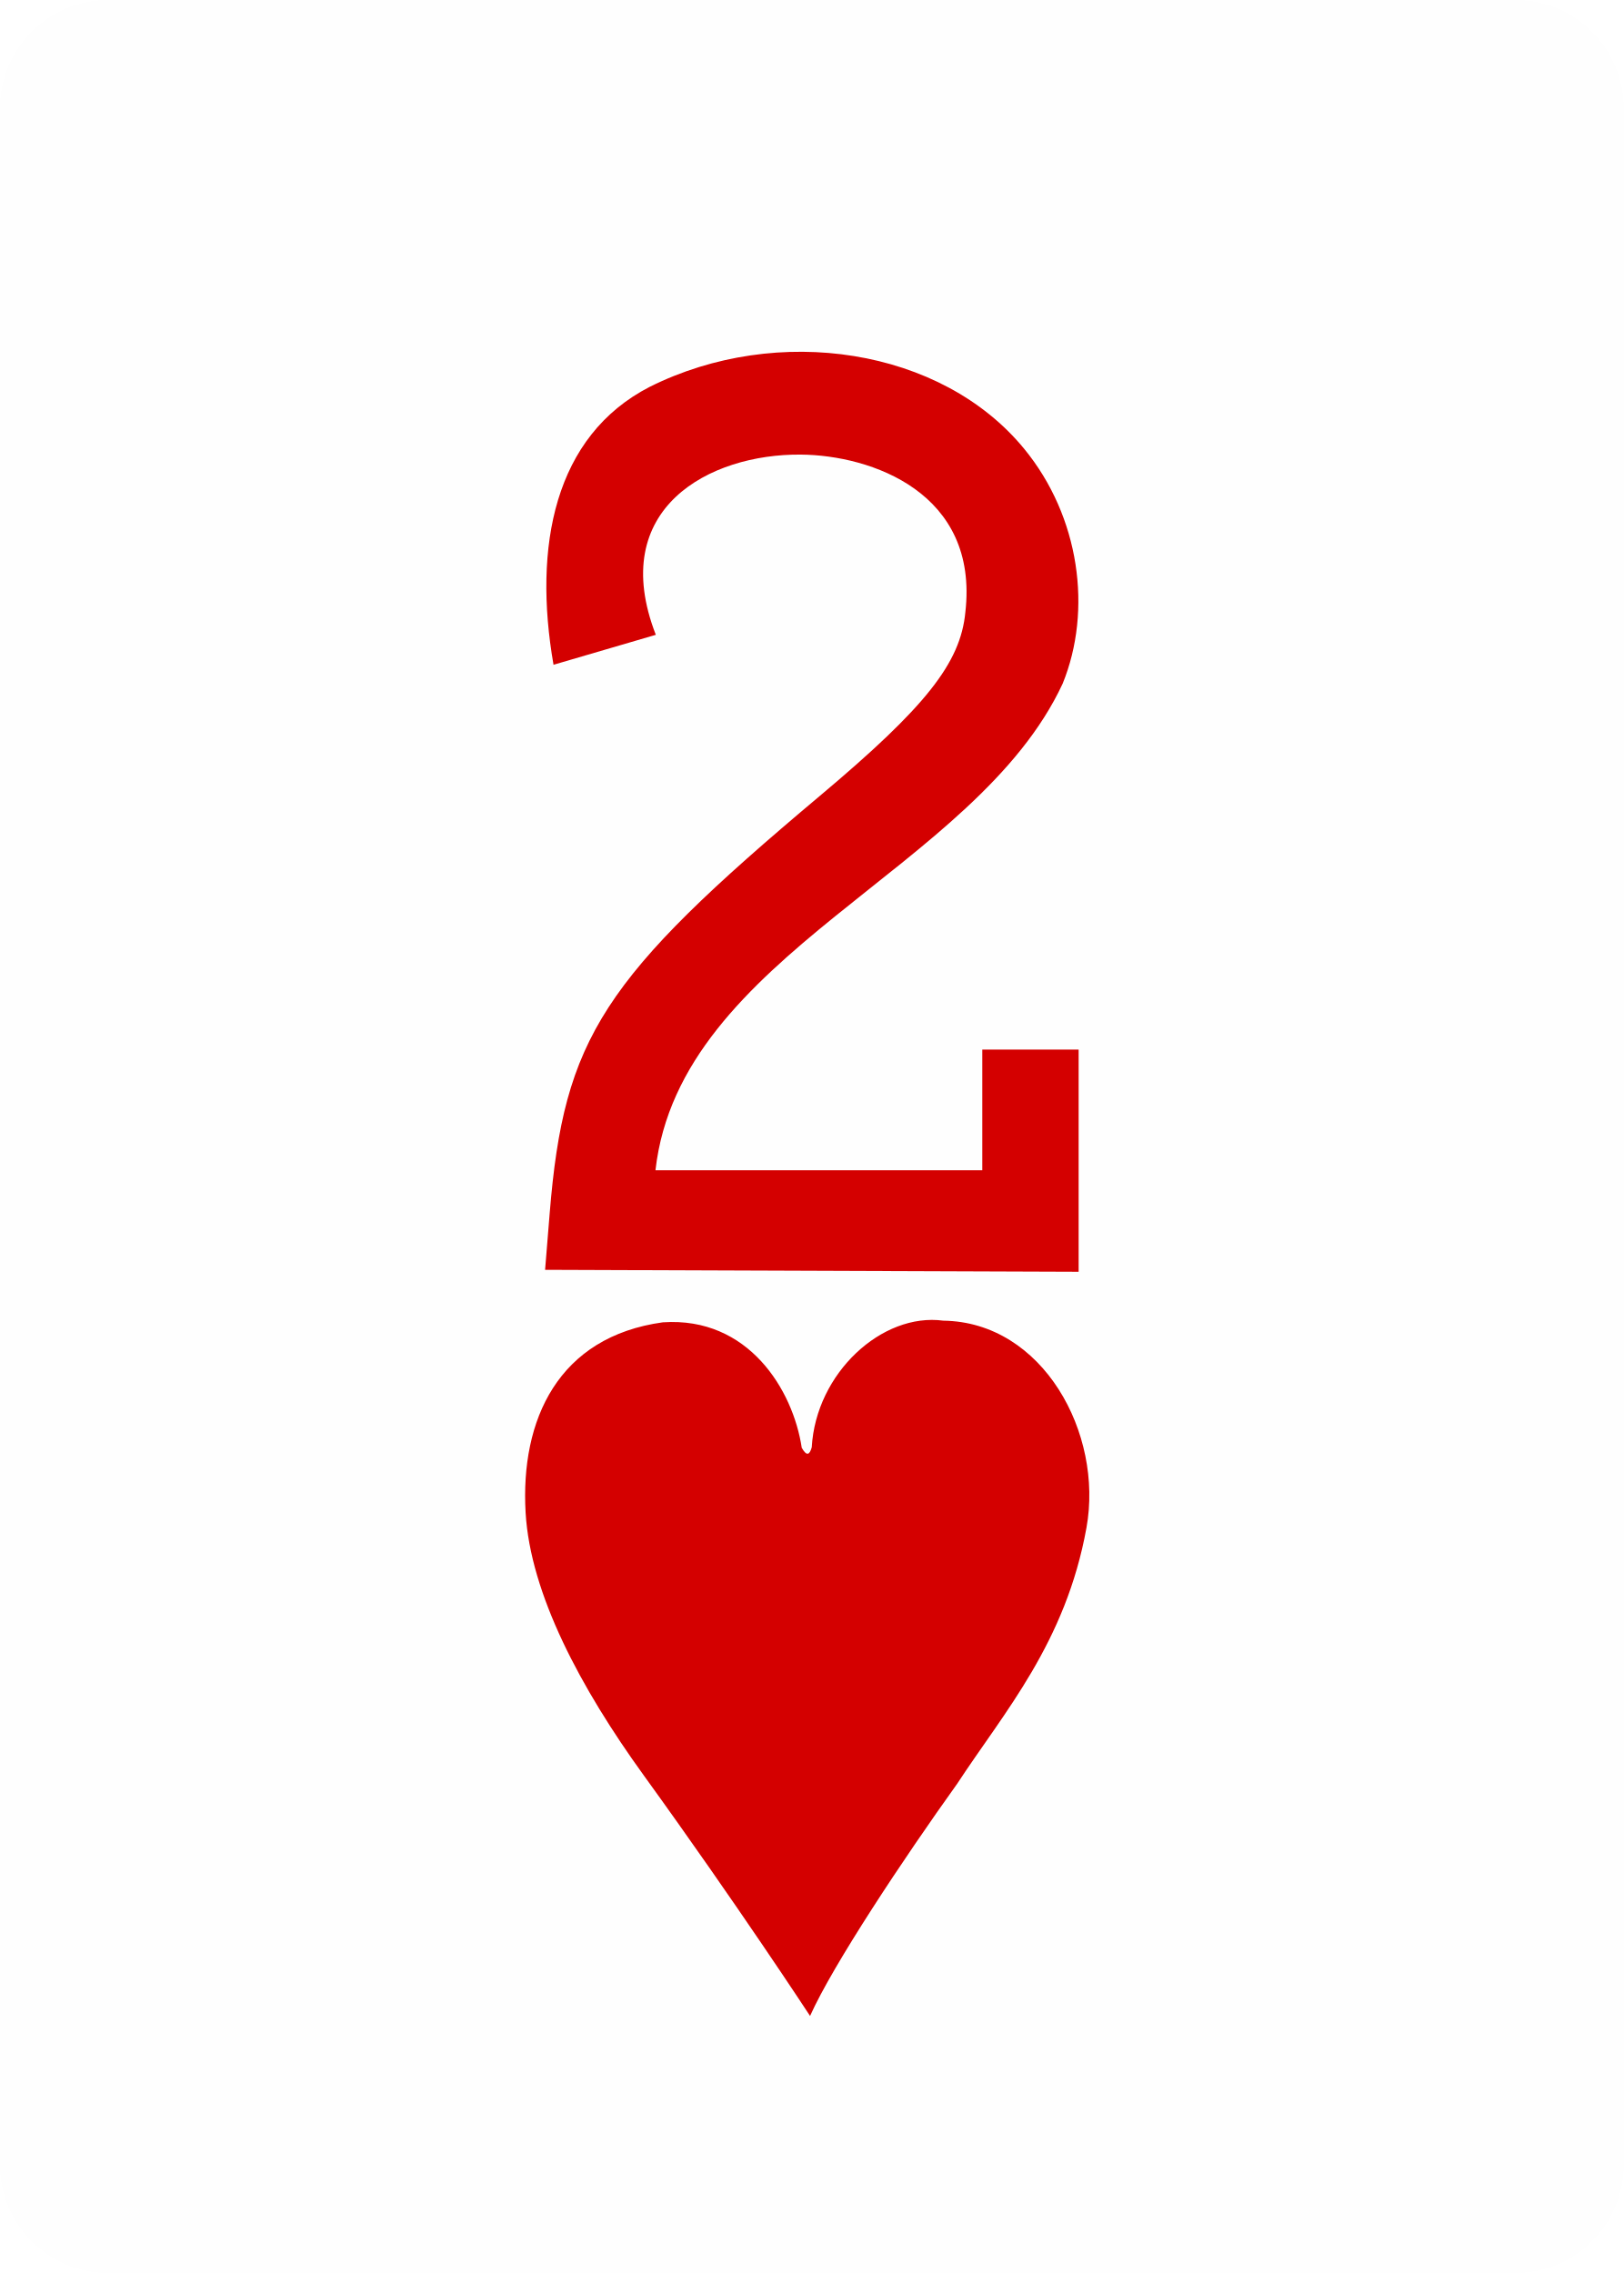
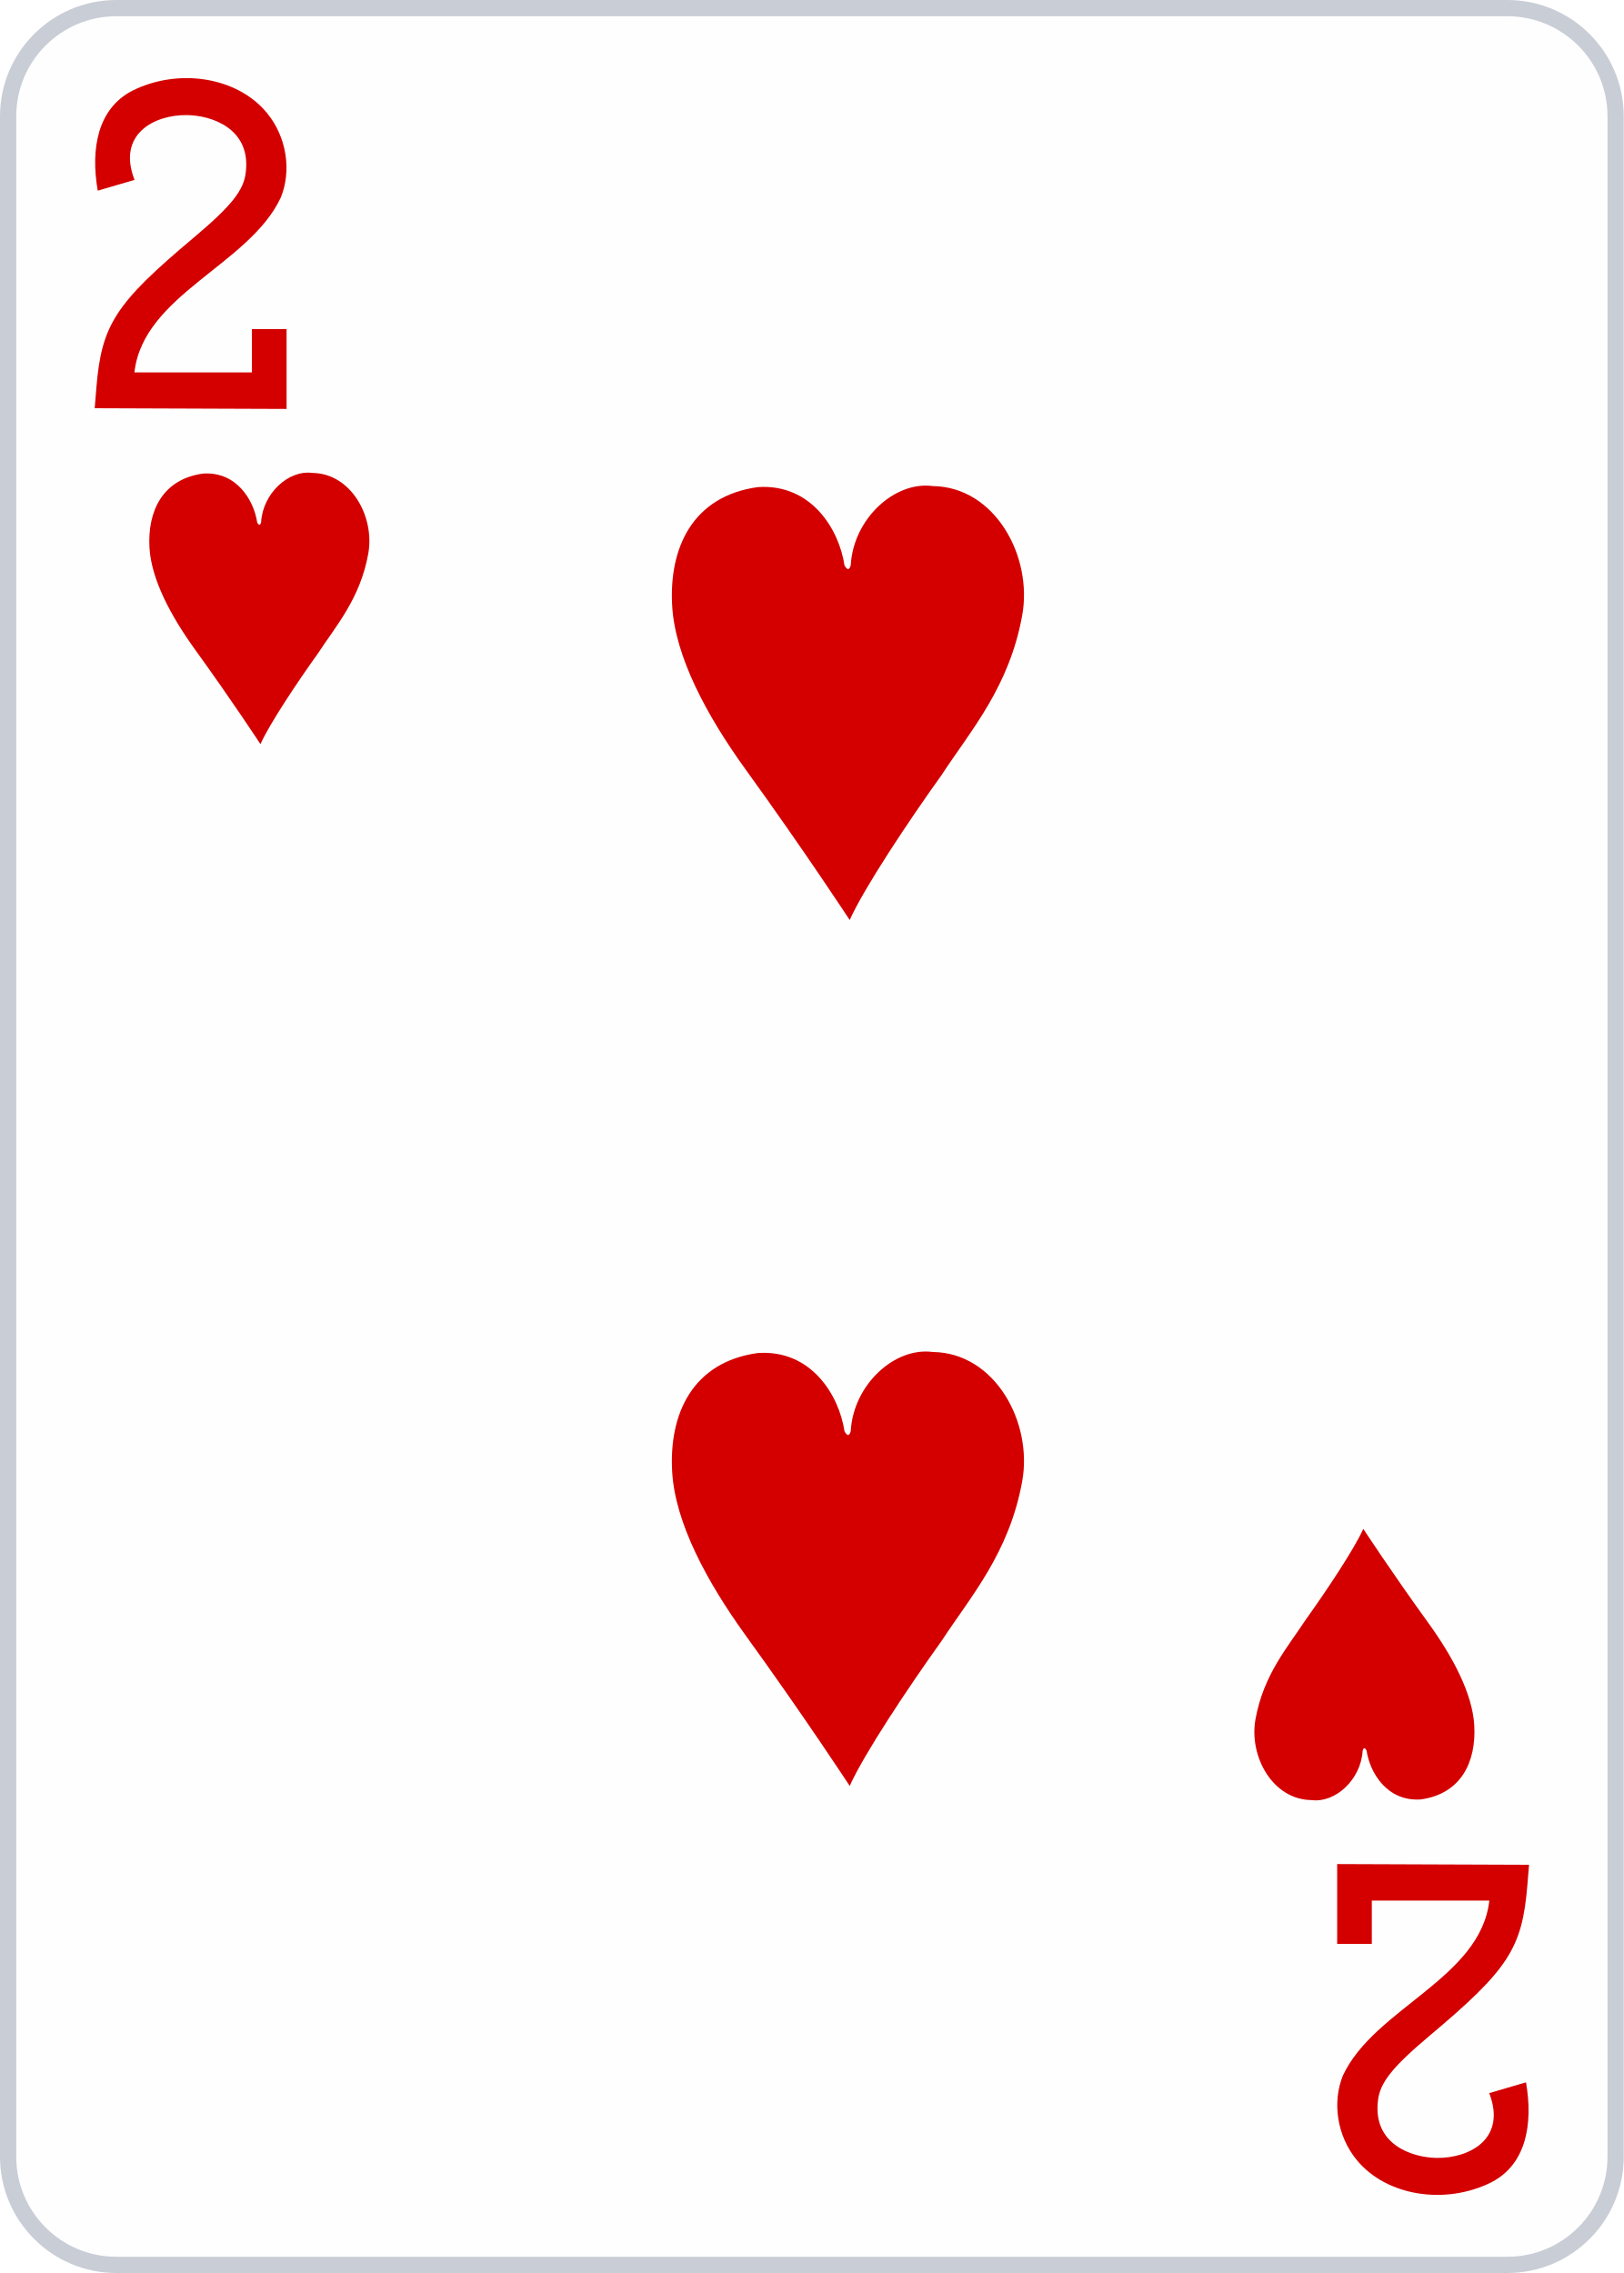
<svg xmlns="http://www.w3.org/2000/svg" viewBox="0 0 120 168">
-   <rect x="0" y="0" width="120" height="168" rx="8" fill="#fefefe" />
-   <path d="M0 32.676l.164-2.018c.51-6.24 1.875-8.348 9.623-14.856 3.76-3.16 4.994-4.717 5.168-6.525.49-4.26-3.352-5.592-5.855-5.613-3.24-.03-6.91 1.91-5.16 6.414L.3 11.144c-.732-4.2.02-8.142 3.427-9.893C8.275-1.02 14.11-.13 17.05 3.46c1.98 2.414 2.43 5.746 1.368 8.355-3.1 6.67-13.62 9.605-14.49 17.318h11.63V24.84h3.428v7.907L0 32.677z" transform="matrix(2.0768 0 0 2.0768 40.284 25.990)" fill="#d40000" />
-   <path d="M16.49.2c7.12-.476 10.832 5.638 11.557 10.455.432.766.668.55.834-.042.35-6.186 5.86-11.24 10.96-10.55 8.3.108 13.35 9.393 11.93 17.25-1.73 9.6-6.875 15.38-10.77 21.333C36.586 44.81 30.656 53.716 28.74 58c0 0-6.027-9.222-13.87-20.067-5.243-7.252-9.44-15.11-9.83-21.875-.447-7.73 2.71-14.66 11.45-15.86z" transform="matrix(0.887 0 0 0.887 34.374 97.556)" fill="#d40000" />
+   <rect x="0.6" y="0.6" width="118.8" height="166.8" rx="8" fill="#fefefe" stroke="#c9cdd6" stroke-width="1.2" />
+   <g transform="translate(-7.486,-3.576) scale(0.35959)">
+     <path d="M0 32.676l.164-2.018c.51-6.24 1.875-8.348 9.623-14.856 3.76-3.16 4.994-4.717 5.168-6.525.49-4.26-3.352-5.592-5.855-5.613-3.24-.03-6.91 1.91-5.16 6.414L.3 11.144c-.732-4.2.02-8.142 3.427-9.893C8.275-1.02 14.11-.13 17.05 3.46c1.98 2.414 2.43 5.746 1.368 8.355-3.1 6.67-13.62 9.605-14.49 17.318h11.63V24.84h3.428v7.907L0 32.677z" transform="matrix(2.0768 0 0 2.0768 40.284 25.990)" fill="#d40000" />
+   </g>
+   <g transform="translate(-4.105,-3.122) scale(0.39008)">
+     <path d="M16.49.2c7.12-.476 10.832 5.638 11.557 10.455.432.766.668.55.834-.042.35-6.186 5.86-11.24 10.96-10.55 8.3.108 13.35 9.393 11.93 17.25-1.73 9.6-6.875 15.38-10.77 21.333C36.586 44.81 30.656 53.716 28.74 58c0 0-6.027-9.222-13.87-20.067-5.243-7.252-9.44-15.11-9.83-21.875-.447-7.73 2.71-14.66 11.45-15.86z" transform="matrix(0.887 0 0 0.887 34.374 97.556)" fill="#d40000" />
+   </g>
+   <g transform="translate(25.432,-24.995) scale(0.62412)">
+     <path d="M16.49.2c7.12-.476 10.832 5.638 11.557 10.455.432.766.668.55.834-.042.35-6.186 5.86-11.24 10.96-10.55 8.3.108 13.35 9.393 11.93 17.25-1.73 9.6-6.875 15.38-10.77 21.333C36.586 44.81 30.656 53.716 28.74 58c0 0-6.027-9.222-13.87-20.067-5.243-7.252-9.44-15.11-9.83-21.875-.447-7.73 2.71-14.66 11.45-15.86z" transform="matrix(0.887 0 0 0.887 34.374 97.556)" fill="#d40000" />
+   </g>
+   <g transform="translate(25.432,39.005) scale(0.62412)">
+     <path d="M16.49.2c7.12-.476 10.832 5.638 11.557 10.455.432.766.668.55.834-.042.35-6.186 5.86-11.24 10.96-10.55 8.3.108 13.35 9.393 11.93 17.25-1.73 9.6-6.875 15.38-10.77 21.333C36.586 44.81 30.656 53.716 28.74 58c0 0-6.027-9.222-13.87-20.067-5.243-7.252-9.44-15.11-9.83-21.875-.447-7.73 2.71-14.66 11.45-15.86z" transform="matrix(0.887 0 0 0.887 34.374 97.556)" fill="#d40000" />
+   </g>
+   <g transform="rotate(180 60 84)">
+     <g transform="translate(-7.486,-3.576) scale(0.35959)">
+       <path d="M0 32.676l.164-2.018c.51-6.24 1.875-8.348 9.623-14.856 3.76-3.16 4.994-4.717 5.168-6.525.49-4.26-3.352-5.592-5.855-5.613-3.24-.03-6.91 1.91-5.16 6.414L.3 11.144c-.732-4.2.02-8.142 3.427-9.893C8.275-1.02 14.11-.13 17.05 3.46c1.98 2.414 2.43 5.746 1.368 8.355-3.1 6.67-13.62 9.605-14.49 17.318h11.63V24.84h3.428v7.907L0 32.677z" transform="matrix(2.0768 0 0 2.0768 40.284 25.990)" fill="#d40000" />
+     </g>
+     <g transform="translate(-4.105,-3.122) scale(0.39008)">
+       <path d="M16.49.2c7.12-.476 10.832 5.638 11.557 10.455.432.766.668.55.834-.042.35-6.186 5.86-11.24 10.96-10.55 8.3.108 13.35 9.393 11.93 17.25-1.73 9.6-6.875 15.38-10.77 21.333C36.586 44.81 30.656 53.716 28.74 58c0 0-6.027-9.222-13.87-20.067-5.243-7.252-9.44-15.11-9.83-21.875-.447-7.73 2.71-14.66 11.45-15.86z" transform="matrix(0.887 0 0 0.887 34.374 97.556)" fill="#d40000" />
+     </g>
+   </g>
</svg>
